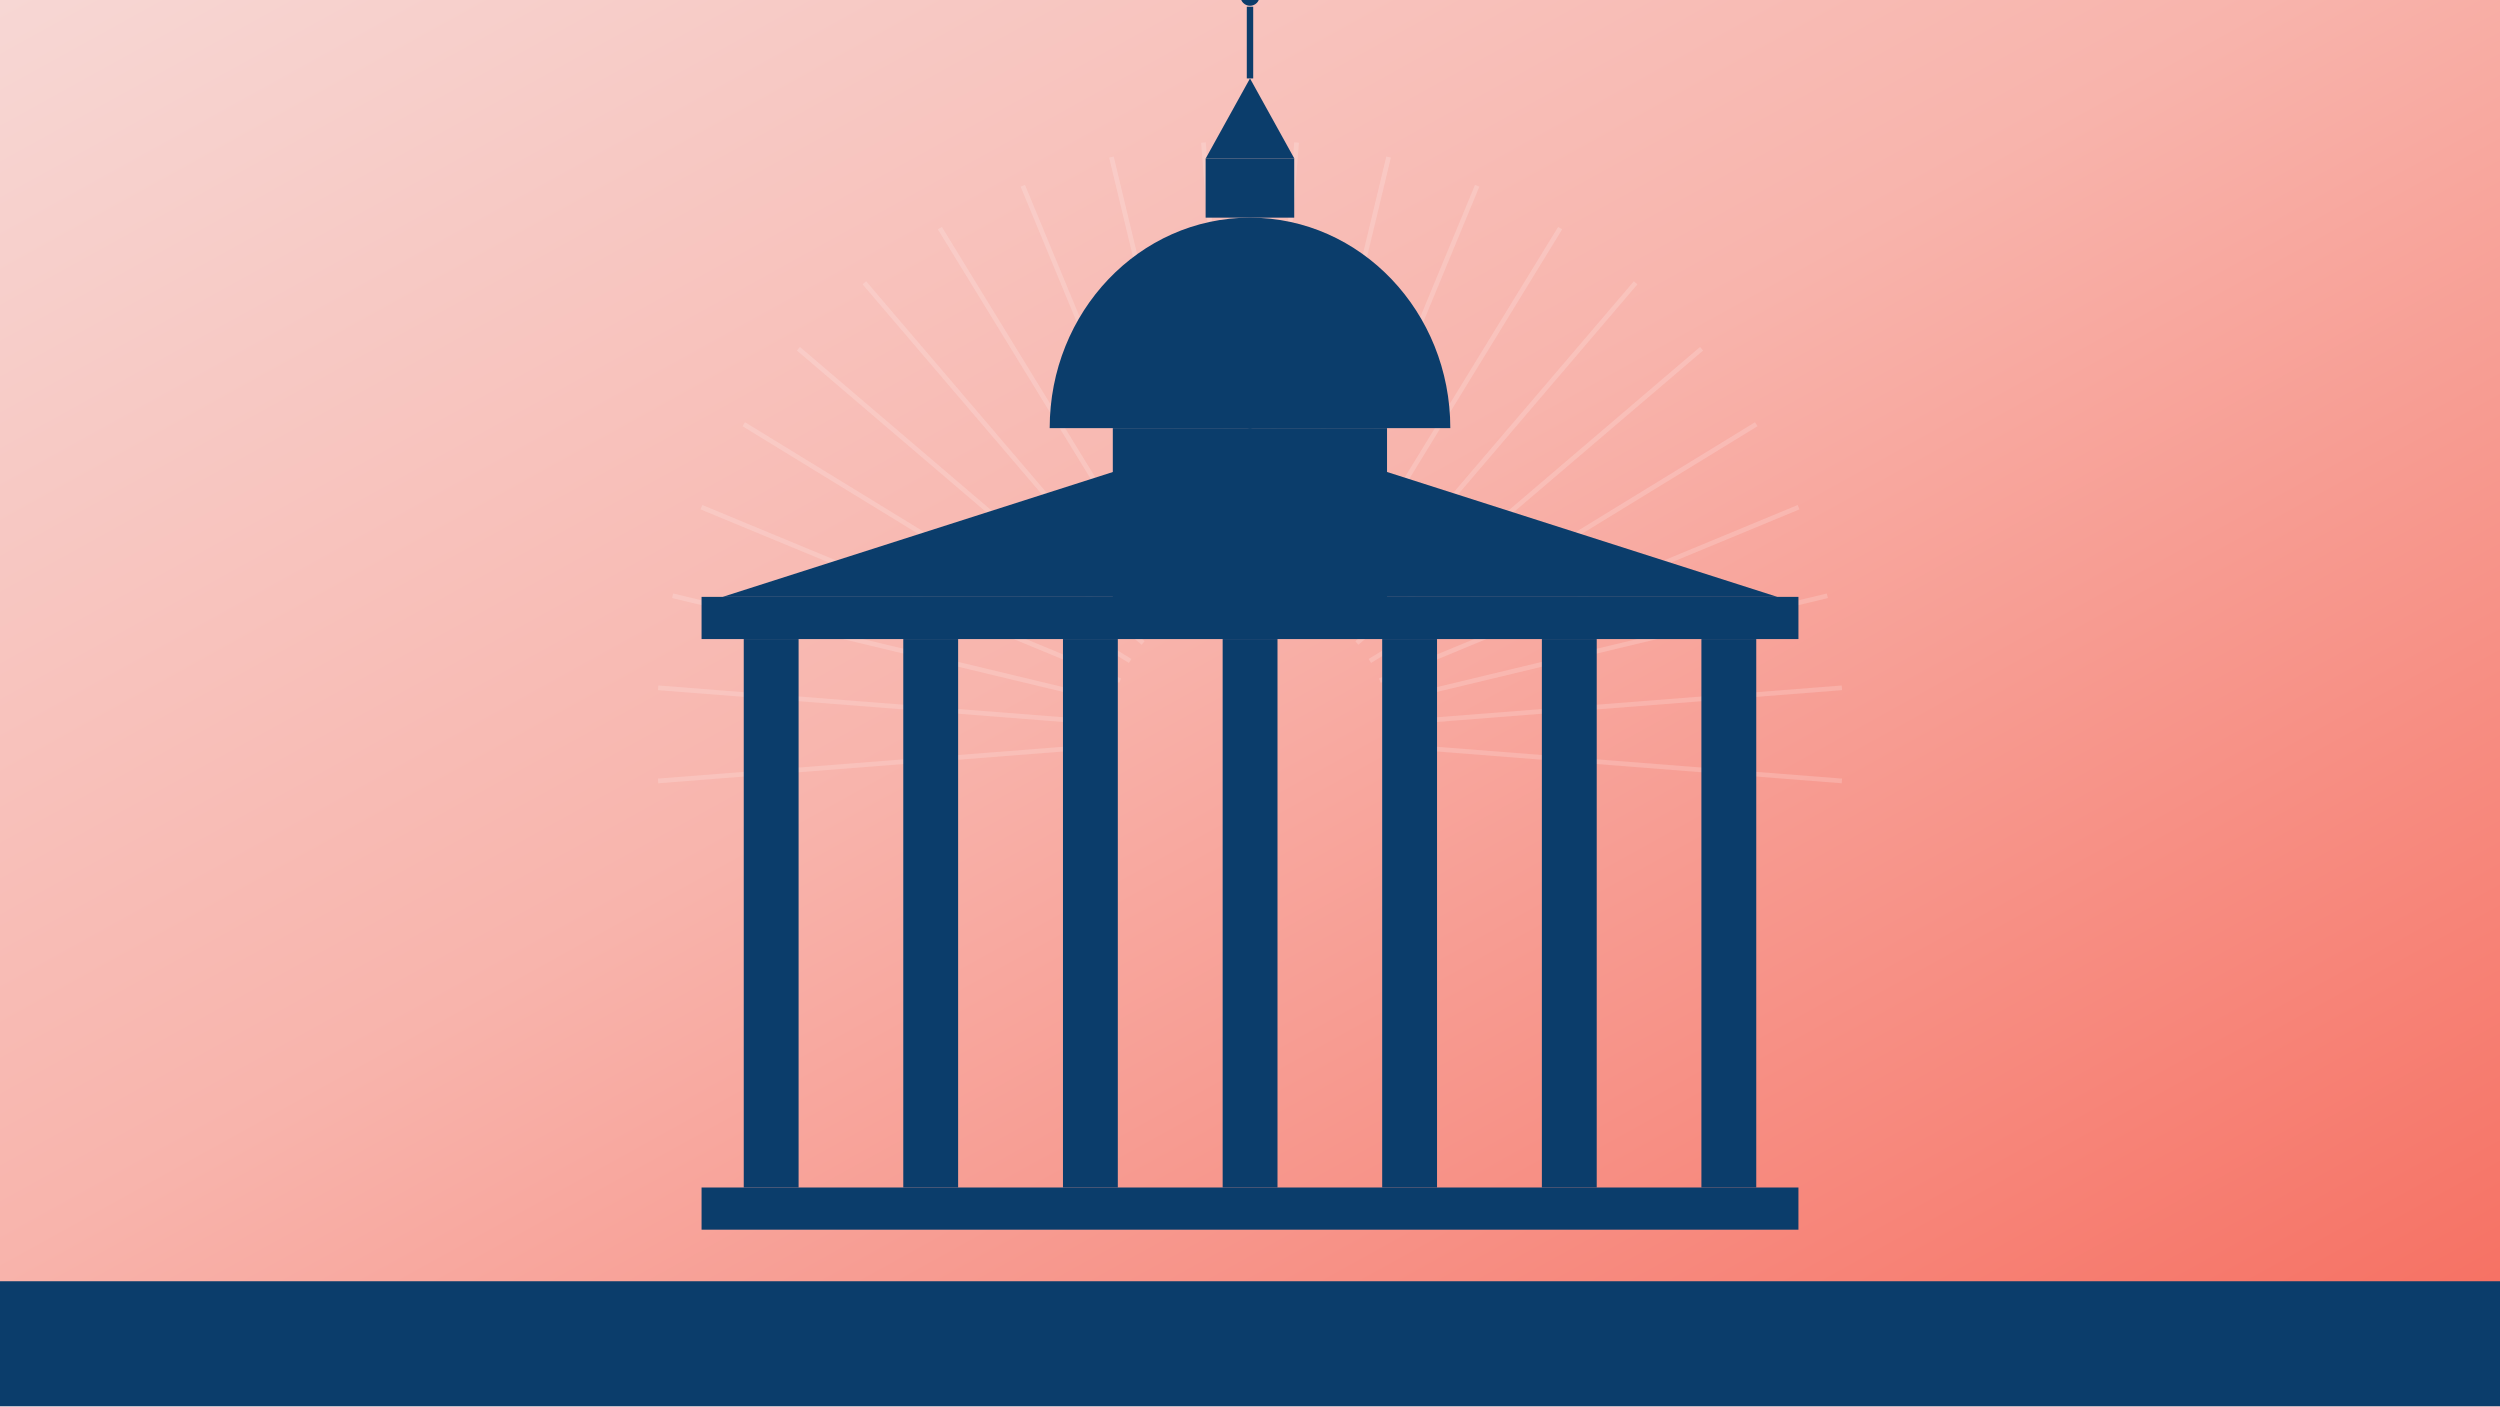
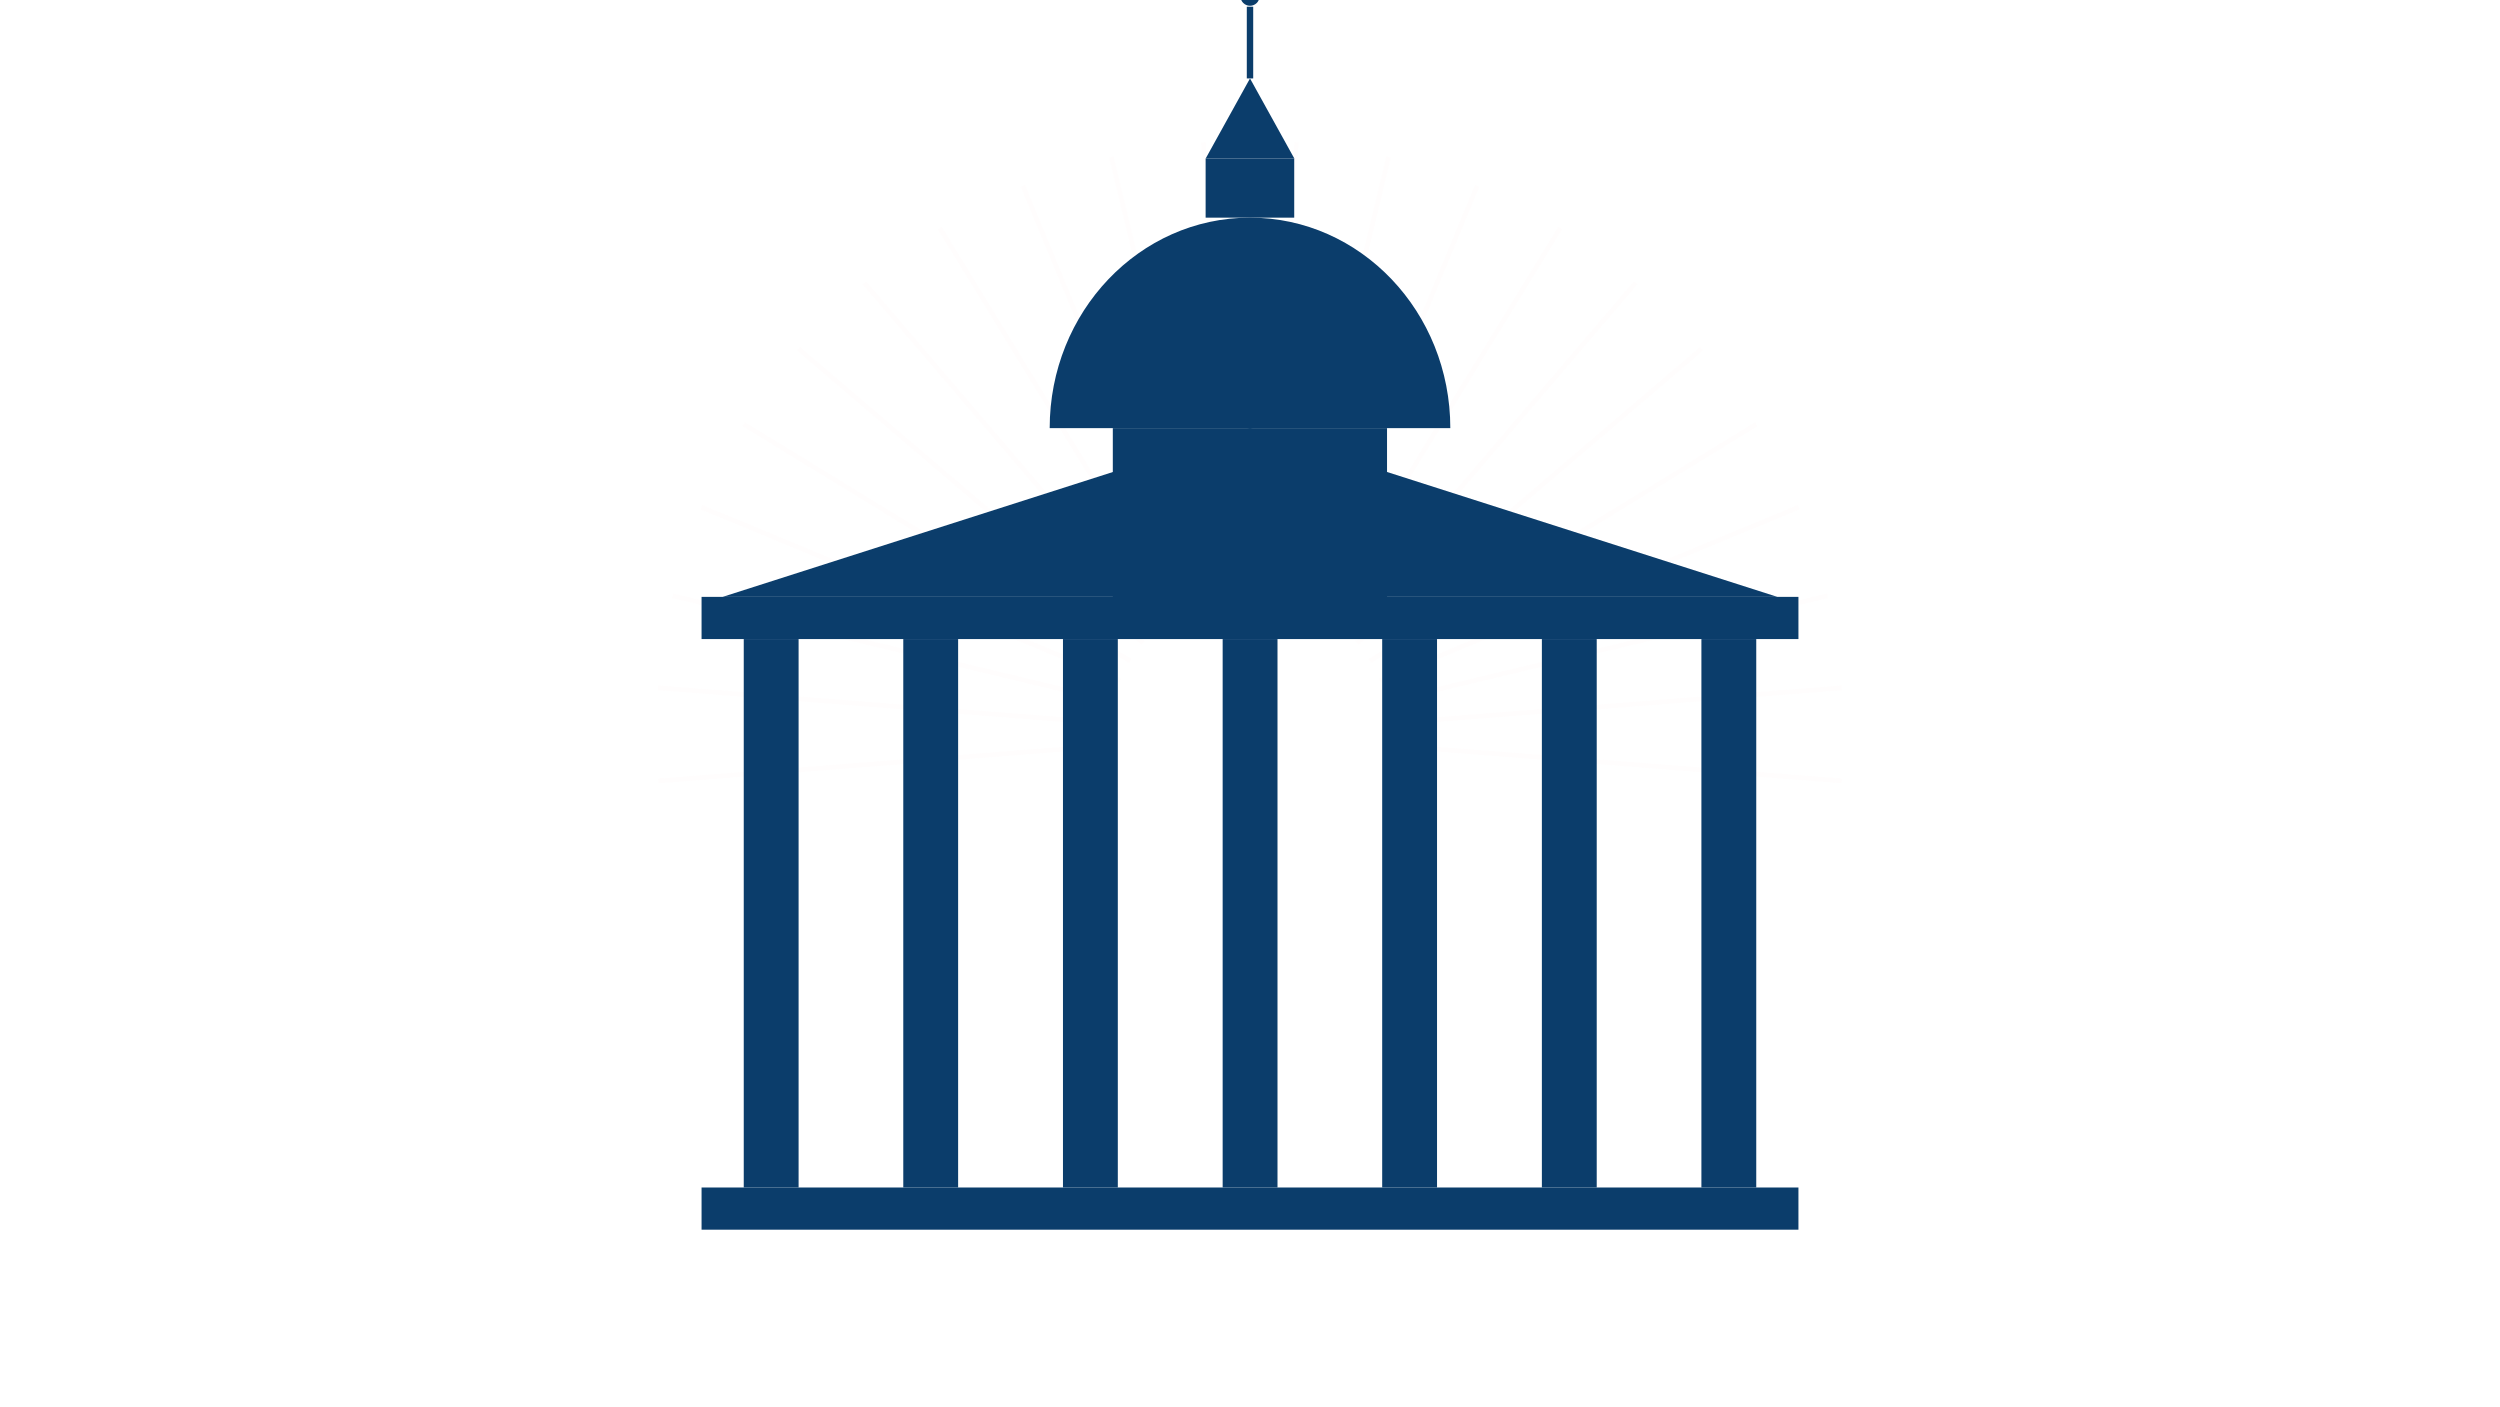
<svg xmlns="http://www.w3.org/2000/svg" width="1600" height="900" viewBox="0 0 1600 900">
-   <defs>
-     <linearGradient id="sky" x1="0%" y1="0%" x2="100%" y2="100%">
-       <stop offset="0%" stop-color="#F7D7D4" />
-       <stop offset="45%" stop-color="#F8B4AC" />
-       <stop offset="100%" stop-color="#F66C5E" />
-     </linearGradient>
-   </defs>
-   <rect width="1600" height="900" fill="url(#sky)" />
  <g>
    <line x1="889.7" y1="477.1" x2="1178.8" y2="499.8" stroke="#FFF8F6" stroke-opacity="0.2" stroke-width="3" />
    <line x1="889.7" y1="462.9" x2="1178.8" y2="440.2" stroke="#FFF8F6" stroke-opacity="0.2" stroke-width="3" />
    <line x1="887.5" y1="449.0" x2="1169.5" y2="381.3" stroke="#FFF8F6" stroke-opacity="0.2" stroke-width="3" />
    <line x1="883.1" y1="435.6" x2="1151.1" y2="324.6" stroke="#FFF8F6" stroke-opacity="0.2" stroke-width="3" />
    <line x1="876.7" y1="423.0" x2="1124.0" y2="271.5" stroke="#FFF8F6" stroke-opacity="0.2" stroke-width="3" />
    <line x1="868.4" y1="411.5" x2="1089.0" y2="223.2" stroke="#FFF8F6" stroke-opacity="0.2" stroke-width="3" />
    <line x1="858.5" y1="401.6" x2="1046.8" y2="181.0" stroke="#FFF8F6" stroke-opacity="0.2" stroke-width="3" />
    <line x1="847.0" y1="393.3" x2="998.5" y2="146.0" stroke="#FFF8F6" stroke-opacity="0.2" stroke-width="3" />
    <line x1="834.4" y1="386.9" x2="945.4" y2="118.9" stroke="#FFF8F6" stroke-opacity="0.2" stroke-width="3" />
    <line x1="821.0" y1="382.5" x2="888.7" y2="100.5" stroke="#FFF8F6" stroke-opacity="0.2" stroke-width="3" />
    <line x1="807.1" y1="380.3" x2="829.8" y2="91.2" stroke="#FFF8F6" stroke-opacity="0.2" stroke-width="3" />
    <line x1="792.9" y1="380.3" x2="770.2" y2="91.2" stroke="#FFF8F6" stroke-opacity="0.2" stroke-width="3" />
    <line x1="779.0" y1="382.5" x2="711.3" y2="100.5" stroke="#FFF8F6" stroke-opacity="0.2" stroke-width="3" />
    <line x1="765.6" y1="386.9" x2="654.6" y2="118.9" stroke="#FFF8F6" stroke-opacity="0.2" stroke-width="3" />
    <line x1="753.0" y1="393.3" x2="601.5" y2="146.0" stroke="#FFF8F6" stroke-opacity="0.2" stroke-width="3" />
    <line x1="741.5" y1="401.6" x2="553.2" y2="181.0" stroke="#FFF8F6" stroke-opacity="0.2" stroke-width="3" />
    <line x1="731.6" y1="411.5" x2="511.0" y2="223.2" stroke="#FFF8F6" stroke-opacity="0.2" stroke-width="3" />
    <line x1="723.3" y1="423.0" x2="476.0" y2="271.5" stroke="#FFF8F6" stroke-opacity="0.2" stroke-width="3" />
    <line x1="716.9" y1="435.6" x2="448.9" y2="324.6" stroke="#FFF8F6" stroke-opacity="0.2" stroke-width="3" />
    <line x1="712.5" y1="449.0" x2="430.5" y2="381.3" stroke="#FFF8F6" stroke-opacity="0.2" stroke-width="3" />
    <line x1="710.3" y1="462.9" x2="421.2" y2="440.2" stroke="#FFF8F6" stroke-opacity="0.2" stroke-width="3" />
    <line x1="710.3" y1="477.1" x2="421.2" y2="499.8" stroke="#FFF8F6" stroke-opacity="0.2" stroke-width="3" />
  </g>
  <g>
    <rect x="449.0" y="760.0" width="702.0" height="27.0" fill="#0B3D6B" />
    <rect x="476.0" y="409.0" width="35.1" height="351.0" fill="#0B3D6B" />
    <rect x="578.1" y="409.0" width="35.1" height="351.0" fill="#0B3D6B" />
    <rect x="680.3" y="409.0" width="35.1" height="351.0" fill="#0B3D6B" />
    <rect x="782.5" y="409.0" width="35.1" height="351.0" fill="#0B3D6B" />
    <rect x="884.6" y="409.0" width="35.1" height="351.0" fill="#0B3D6B" />
    <rect x="986.8" y="409.0" width="35.1" height="351.0" fill="#0B3D6B" />
    <rect x="1088.9" y="409.0" width="35.1" height="351.0" fill="#0B3D6B" />
    <rect x="449.0" y="382.0" width="702.0" height="27.0" fill="#0B3D6B" />
    <polygon points="462.5,382.0 800.0,274.0 1137.5,382.0" fill="#0B3D6B" />
    <rect x="712.2" y="274.0" width="175.5" height="121.5" fill="#0B3D6B" />
    <path d="M 671.8,274.0 A 128.2,134.7 0 0 1 928.2,274.0 Z" fill="#0B3D6B" />
    <rect x="771.6" y="101.5" width="56.7" height="37.8" fill="#0B3D6B" />
    <polygon points="771.6,101.5 800.0,50.2 828.4,101.5" fill="#0B3D6B" />
    <line x1="800.0" y1="50.2" x2="800.0" y2="4.3" stroke="#0B3D6B" stroke-width="4.1" />
    <circle cx="800.0" cy="-2.4" r="6.1" fill="#0B3D6B" />
  </g>
-   <rect x="0" y="820" width="1600" height="80" fill="#0B3D6B" />
</svg>
